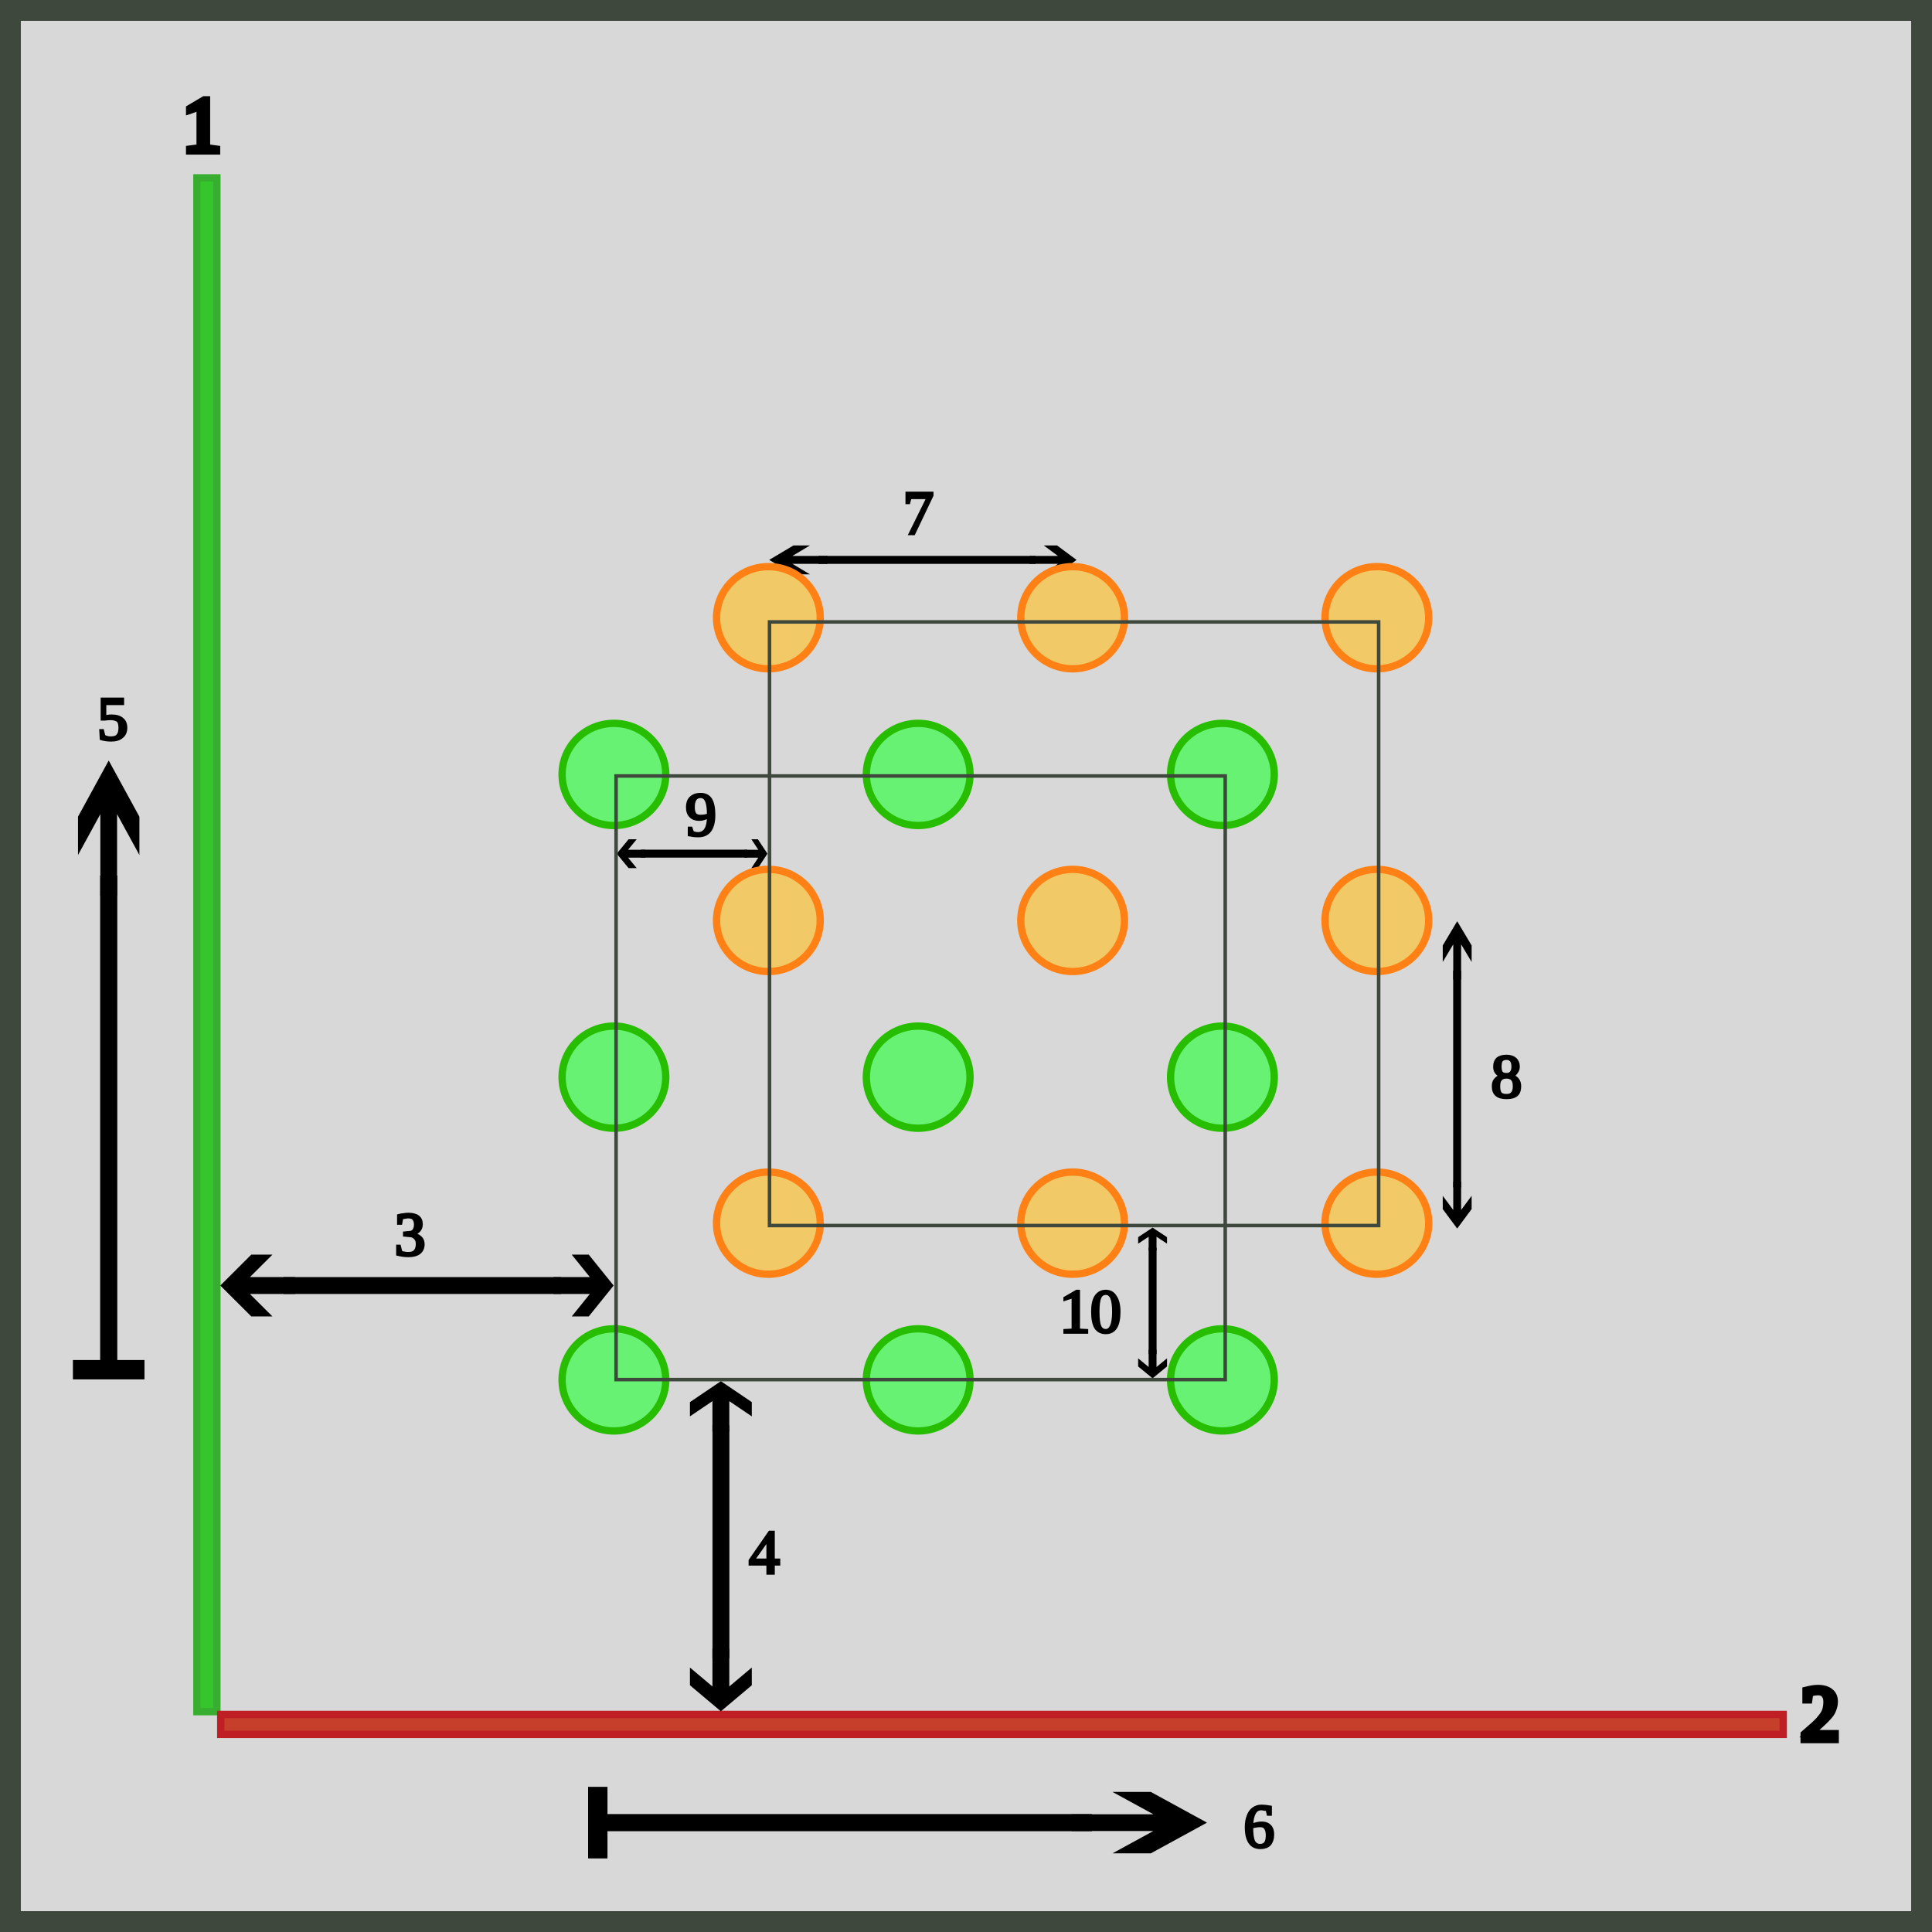
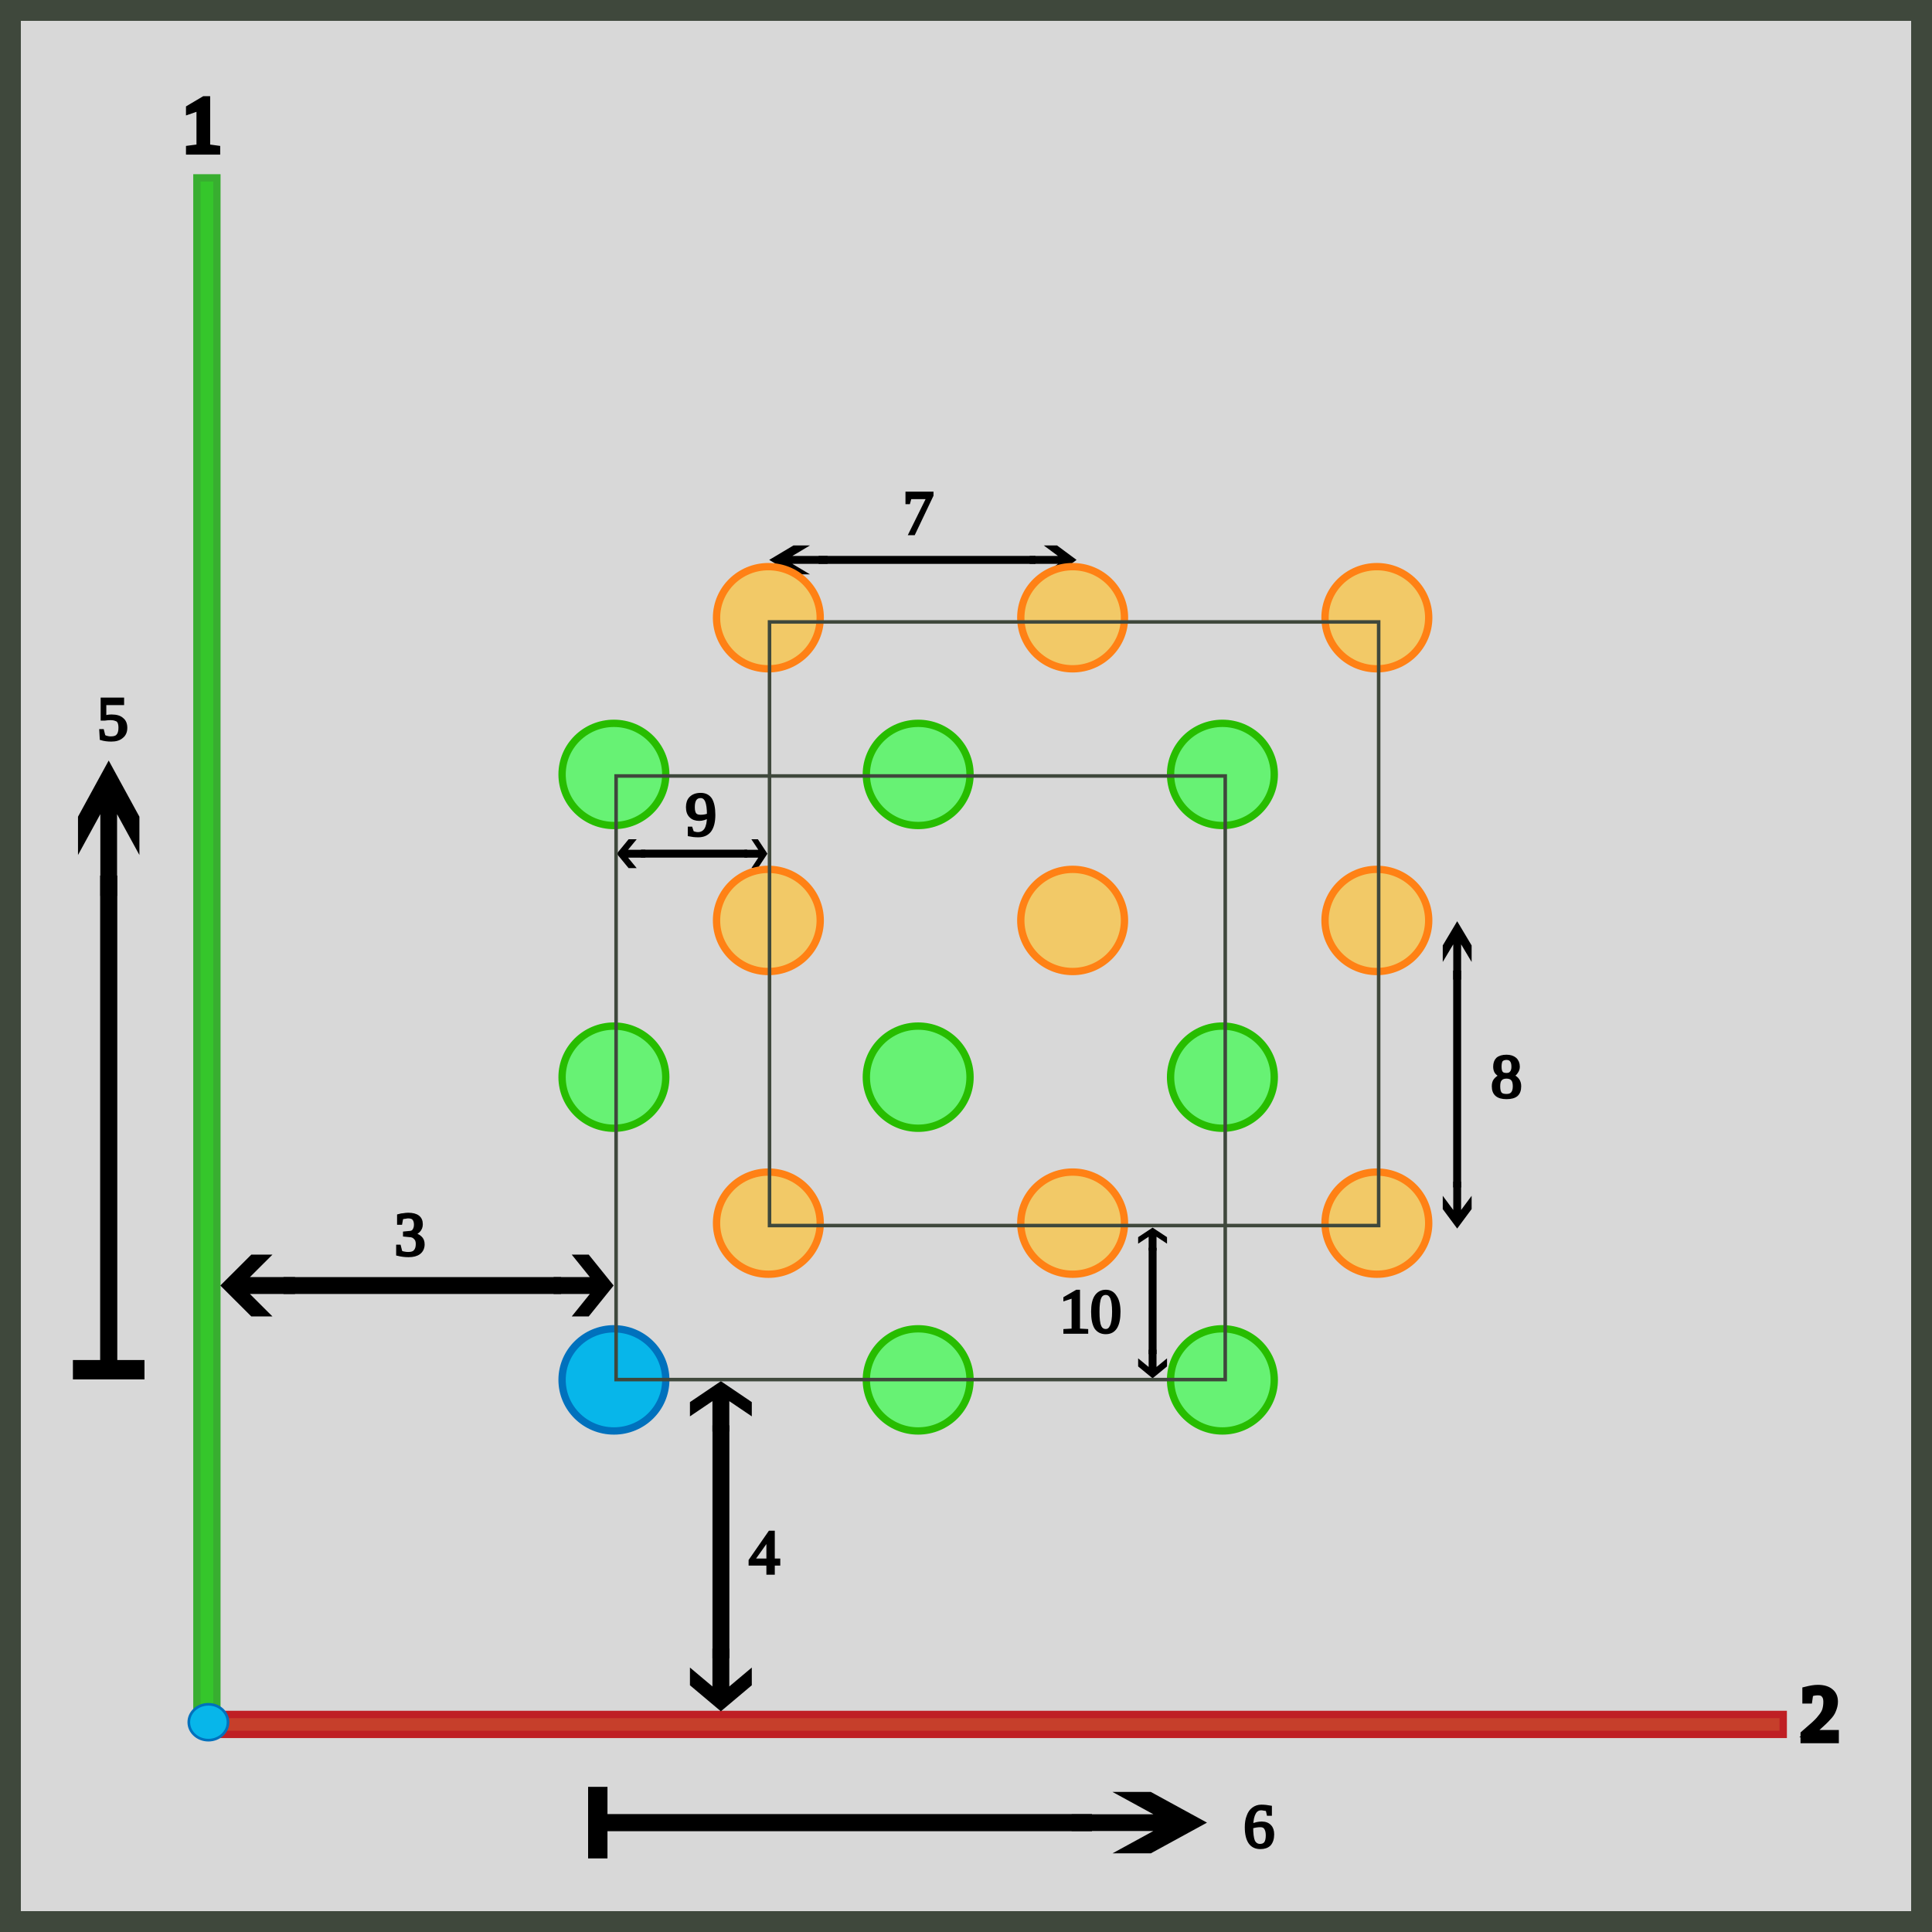
<svg xmlns="http://www.w3.org/2000/svg" xmlns:xlink="http://www.w3.org/1999/xlink" width="250" height="250" viewBox="0 0 66.146 66.146" version="1.1" id="svg1">
  <defs id="defs1">
    <symbol id="RightArrow">
      <path d="M 63,36 L 41,58 H 26 L 42,42 H 10 V 30 H 42 L 26,14 H 41 Z" style="stroke:none" id="path272" />
    </symbol>
  </defs>
  <g id="layer1">
    <rect style="fill:#d8d8d8;fill-opacity:1;stroke:#3f483c;stroke-width:0.714;stroke-opacity:1" id="rect1" width="65.432" height="65.432" x="0.357" y="0.357" />
    <ellipse style="fill:#67f274;fill-opacity:1;stroke:#27bd00;stroke-width:0.251;stroke-opacity:1" id="path1-0" cx="41.852" cy="47.243" rx="1.775" ry="1.749" />
    <rect style="fill:#35c62b;fill-opacity:1;stroke:#38ae30;stroke-width:0.25;stroke-opacity:1" id="rect3" width="0.685" height="52.514" x="6.741" y="6.089" />
    <rect style="fill:#c63f2b;fill-opacity:1;stroke:#bf1f24;stroke-width:0.252;stroke-opacity:1" id="rect3-3" width="0.683" height="53.494" x="58.698" y="-61.052" transform="rotate(90)" />
    <text xml:space="preserve" style="font-size:2.646px;fill:#000000;fill-opacity:1;stroke:#000000;stroke-width:0.25;stroke-opacity:1" x="6.258" y="5.166" id="text4">
      <tspan id="tspan4" style="font-size:2.646px;fill:#000000;fill-opacity:1;stroke:#000000;stroke-width:0.25;stroke-opacity:1" x="6.258" y="5.166">1</tspan>
    </text>
    <text xml:space="preserve" style="font-size:2.646px;fill:#000000;fill-opacity:1;stroke:#000000;stroke-width:0.25;stroke-opacity:1" x="61.66" y="59.557" id="text5">
      <tspan id="tspan5" style="stroke-width:0.25" x="61.66" y="59.557">2</tspan>
    </text>
    <g id="g17" transform="matrix(0.4709694,0,0,0.1819047,26.25756,37.0265)">
      <use xlink:href="#RightArrow" style="fill:#000000;stroke:#000000" id="use1" transform="matrix(0.08234015,0,0,0.2645833,-16.33169,28.88191)" />
      <use xlink:href="#RightArrow" style="fill:#000000;stroke:#000000" id="use1-2" transform="matrix(-0.1024579,0,0,0.2645833,-33.28138,28.88191)" />
      <rect style="fill:#000000;fill-opacity:1;stroke:#000000;stroke-width:0.124;stroke-opacity:1" id="rect17" width="20.056" height="3.051" x="-35.082" y="36.882" />
    </g>
    <g id="g17-3" transform="matrix(0,-0.3952893,0.1819047,0,17.69408,42.88268)">
      <use xlink:href="#RightArrow" style="fill:#000000;stroke:#000000" id="use1-6" transform="matrix(0.08234015,0,0,0.2645833,-16.33169,28.88191)" />
      <use xlink:href="#RightArrow" style="fill:#000000;stroke:#000000" id="use1-2-2" transform="matrix(-0.1024579,0,0,0.2645833,-33.28138,28.88191)" />
      <rect style="fill:#000000;fill-opacity:1;stroke:#000000;stroke-width:0.124;stroke-opacity:1" id="rect17-3" width="20.056" height="3.051" x="-35.082" y="36.882" />
    </g>
    <g id="g17-3-4" transform="matrix(0,-0.1804581,0.08492879,0,36.19915,40.01896)">
      <use xlink:href="#RightArrow" style="fill:#000000;stroke:#000000" id="use1-6-7" transform="matrix(0.08234015,0,0,0.2645833,-16.33169,28.88191)" />
      <use xlink:href="#RightArrow" style="fill:#000000;stroke:#000000" id="use1-2-2-5" transform="matrix(-0.1024579,0,0,0.2645833,-33.28138,28.88191)" />
      <rect style="fill:#000000;fill-opacity:1;stroke:#000000;stroke-width:0.124;stroke-opacity:1" id="rect17-3-9" width="20.056" height="3.051" x="-35.082" y="36.882" />
    </g>
    <g id="g17-3-4-7" transform="matrix(0.1804581,0,0,0.08492879,28.28549,25.96619)">
      <use xlink:href="#RightArrow" style="fill:#000000;stroke:#000000" id="use1-6-7-5" transform="matrix(0.08234015,0,0,0.2645833,-16.33169,28.88191)" />
      <use xlink:href="#RightArrow" style="fill:#000000;stroke:#000000" id="use1-2-2-5-5" transform="matrix(-0.1024579,0,0,0.2645833,-33.28138,28.88191)" />
      <rect style="fill:#000000;fill-opacity:1;stroke:#000000;stroke-width:0.124;stroke-opacity:1" id="rect17-3-9-9" width="20.056" height="3.051" x="-35.082" y="36.882" />
    </g>
    <g id="g17-3-4-7-6" transform="matrix(0.3680131,0,0,0.08492879,40.95889,15.90742)">
      <use xlink:href="#RightArrow" style="fill:#000000;stroke:#000000" id="use1-6-7-5-7" transform="matrix(0.08234015,0,0,0.2645833,-16.33169,28.88191)" />
      <use xlink:href="#RightArrow" style="fill:#000000;stroke:#000000" id="use1-2-2-5-5-3" transform="matrix(-0.1024579,0,0,0.2645833,-33.28138,28.88191)" />
      <rect style="fill:#000000;fill-opacity:1;stroke:#000000;stroke-width:0.124;stroke-opacity:1" id="rect17-3-9-9-4" width="20.056" height="3.051" x="-35.082" y="36.882" />
    </g>
    <g id="g17-3-4-7-6-7" transform="matrix(0,0.3680131,-0.08492879,0,53.15163,46.16331)">
      <use xlink:href="#RightArrow" style="fill:#000000;stroke:#000000" id="use1-6-7-5-7-0" transform="matrix(0.08234015,0,0,0.2645833,-16.33169,28.88191)" />
      <use xlink:href="#RightArrow" style="fill:#000000;stroke:#000000" id="use1-2-2-5-5-3-4" transform="matrix(-0.1024579,0,0,0.2645833,-33.28138,28.88191)" />
      <rect style="fill:#000000;fill-opacity:1;stroke:#000000;stroke-width:0.124;stroke-opacity:1" id="rect17-3-9-9-4-5" width="20.056" height="3.051" x="-35.082" y="36.882" />
    </g>
    <text xml:space="preserve" style="font-size:2.117px;fill:#000000;fill-opacity:1;stroke:#000000;stroke-width:0.1;stroke-opacity:1" x="13.503" y="42.978" id="text17">
      <tspan id="tspan17" style="stroke-width:0.1" x="13.503" y="42.978">3</tspan>
    </text>
-     <g id="g29">
-       <g id="g27">
-         <ellipse style="fill:#67f274;fill-opacity:1;stroke:#27bd00;stroke-width:0.251;stroke-opacity:1" id="path1" cx="21.019" cy="47.243" rx="1.775" ry="1.749" />
-         <ellipse style="fill:#67f274;fill-opacity:1;stroke:#27bd00;stroke-width:0.251;stroke-opacity:1" id="path1-4" cx="31.436" cy="47.243" rx="1.775" ry="1.749" />
-         <ellipse style="fill:#67f274;fill-opacity:1;stroke:#27bd00;stroke-width:0.251;stroke-opacity:1" id="path1-3" cx="21.019" cy="36.879" rx="1.775" ry="1.749" />
-         <ellipse style="fill:#67f274;fill-opacity:1;stroke:#27bd00;stroke-width:0.251;stroke-opacity:1" id="path1-4-8" cx="31.436" cy="36.879" rx="1.775" ry="1.749" />
-         <ellipse style="fill:#67f274;fill-opacity:1;stroke:#27bd00;stroke-width:0.251;stroke-opacity:1" id="path1-0-3" cx="41.852" cy="36.879" rx="1.775" ry="1.749" />
-         <ellipse style="fill:#67f274;fill-opacity:1;stroke:#27bd00;stroke-width:0.251;stroke-opacity:1" id="path1-09" cx="21.019" cy="26.514" rx="1.775" ry="1.749" />
-         <ellipse style="fill:#67f274;fill-opacity:1;stroke:#27bd00;stroke-width:0.251;stroke-opacity:1" id="path1-4-82" cx="31.436" cy="26.514" rx="1.775" ry="1.749" />
-         <ellipse style="fill:#67f274;fill-opacity:1;stroke:#27bd00;stroke-width:0.251;stroke-opacity:1" id="path1-0-0" cx="41.852" cy="26.514" rx="1.775" ry="1.749" />
-       </g>
-       <rect style="fill:#000000;fill-opacity:0;stroke:#3f483c;stroke-width:0.121;stroke-opacity:1" id="rect18" width="20.855" height="20.666" x="21.093" y="26.567" ry="0" />
-     </g>
+     <ellipse style="fill:#07b6ea;fill-opacity:1;stroke:#0071bd;stroke-width:0.251;stroke-opacity:1" id="path1" cx="21.019" cy="47.243" rx="1.775" ry="1.749" />
+     <ellipse style="fill:#07b6ea;fill-opacity:1;stroke:#0071bd;stroke-width:0.091;stroke-opacity:1" id="path1-1" cx="7.135" cy="58.964" rx="0.671" ry="0.614" />
+     <ellipse style="fill:#67f274;fill-opacity:1;stroke:#27bd00;stroke-width:0.251;stroke-opacity:1" id="path1-4" cx="31.436" cy="47.243" rx="1.775" ry="1.749" />
+     <ellipse style="fill:#67f274;fill-opacity:1;stroke:#27bd00;stroke-width:0.251;stroke-opacity:1" id="path1-3" cx="21.019" cy="36.879" rx="1.775" ry="1.749" />
+     <ellipse style="fill:#67f274;fill-opacity:1;stroke:#27bd00;stroke-width:0.251;stroke-opacity:1" id="path1-4-8" cx="31.436" cy="36.879" rx="1.775" ry="1.749" />
+     <ellipse style="fill:#67f274;fill-opacity:1;stroke:#27bd00;stroke-width:0.251;stroke-opacity:1" id="path1-0-3" cx="41.852" cy="36.879" rx="1.775" ry="1.749" />
+     <ellipse style="fill:#67f274;fill-opacity:1;stroke:#27bd00;stroke-width:0.251;stroke-opacity:1" id="path1-09" cx="21.019" cy="26.514" rx="1.775" ry="1.749" />
+     <ellipse style="fill:#67f274;fill-opacity:1;stroke:#27bd00;stroke-width:0.251;stroke-opacity:1" id="path1-4-82" cx="31.436" cy="26.514" rx="1.775" ry="1.749" />
+     <ellipse style="fill:#67f274;fill-opacity:1;stroke:#27bd00;stroke-width:0.251;stroke-opacity:1" id="path1-0-0" cx="41.852" cy="26.514" rx="1.775" ry="1.749" />
+     <rect style="fill:#000000;fill-opacity:0;stroke:#3f483c;stroke-width:0.121;stroke-opacity:1" id="rect18" width="20.855" height="20.666" x="21.093" y="26.567" ry="0" />
    <g id="g28">
      <ellipse style="fill:#f2c967;fill-opacity:1;stroke:#ff8115;stroke-width:0.251;stroke-opacity:1" id="path1-8" cx="26.307" cy="41.877" rx="1.775" ry="1.749" />
      <ellipse style="fill:#f2c967;fill-opacity:1;stroke:#ff8115;stroke-width:0.251;stroke-opacity:1" id="path1-4-1" cx="36.724" cy="41.877" rx="1.775" ry="1.749" />
      <ellipse style="fill:#f2c967;fill-opacity:1;stroke:#ff8115;stroke-width:0.251;stroke-opacity:1" id="path1-0-9" cx="47.14" cy="41.877" rx="1.775" ry="1.749" />
      <ellipse style="fill:#f2c967;fill-opacity:1;stroke:#ff8115;stroke-width:0.251;stroke-opacity:1" id="path1-3-7" cx="26.307" cy="31.513" rx="1.775" ry="1.749" />
      <ellipse style="fill:#f2c967;fill-opacity:1;stroke:#ff8115;stroke-width:0.251;stroke-opacity:1" id="path1-4-8-9" cx="36.724" cy="31.513" rx="1.775" ry="1.749" />
      <ellipse style="fill:#f2c967;fill-opacity:1;stroke:#ff8115;stroke-width:0.251;stroke-opacity:1" id="path1-0-3-6" cx="47.14" cy="31.513" rx="1.775" ry="1.749" />
      <ellipse style="fill:#f2c967;fill-opacity:1;stroke:#ff8115;stroke-width:0.251;stroke-opacity:1" id="path1-09-9" cx="26.307" cy="21.149" rx="1.775" ry="1.749" />
      <ellipse style="fill:#f2c967;fill-opacity:1;stroke:#ff8115;stroke-width:0.251;stroke-opacity:1" id="path1-4-82-9" cx="36.724" cy="21.149" rx="1.775" ry="1.749" />
      <ellipse style="fill:#f2c967;fill-opacity:1;stroke:#ff8115;stroke-width:0.251;stroke-opacity:1" id="path1-0-0-0" cx="47.14" cy="21.149" rx="1.775" ry="1.749" />
      <rect style="fill:#000000;fill-opacity:0;stroke:#3f483c;stroke-width:0.121;stroke-opacity:1" id="rect18-1" width="20.855" height="20.666" x="26.346" y="21.293" ry="0" />
    </g>
    <text xml:space="preserve" style="font-size:2.117px;fill:#000000;fill-opacity:1;stroke:#000000;stroke-width:0.1;stroke-opacity:1" x="25.634" y="53.864" id="text19">
      <tspan id="tspan19" style="fill:#000000;fill-opacity:1;stroke:#000000;stroke-width:0.1;stroke-opacity:1" x="25.634" y="53.864">4</tspan>
    </text>
    <text xml:space="preserve" style="font-size:2.117px;fill:#000000;fill-opacity:1;stroke:#000000;stroke-width:0.1;stroke-opacity:1" x="36.268" y="45.613" id="text20">
      <tspan id="tspan20" style="stroke-width:0.1" x="36.268" y="45.613">10</tspan>
    </text>
    <text xml:space="preserve" style="font-size:2.117px;fill:#000000;fill-opacity:1;stroke:#000000;stroke-width:0.1;stroke-opacity:1" x="23.473" y="28.6" id="text21">
      <tspan id="tspan21" style="stroke-width:0.1" x="23.473" y="28.6">9</tspan>
    </text>
    <text xml:space="preserve" style="font-size:2.117px;fill:#000000;fill-opacity:1;stroke:#000000;stroke-width:0.1;stroke-opacity:1" x="30.912" y="18.273" id="text22">
      <tspan id="tspan22" style="stroke-width:0.1" x="30.912" y="18.273">7</tspan>
    </text>
    <text xml:space="preserve" style="font-size:2.117px;fill:#000000;fill-opacity:1;stroke:#000000;stroke-width:0.1;stroke-opacity:1" x="51.046" y="37.566" id="text23">
      <tspan id="tspan23" style="stroke-width:0.1" x="51.046" y="37.566">8</tspan>
      <tspan style="stroke-width:0.1" x="51.046" y="40.211" id="tspan24" />
    </text>
    <g id="g25" transform="matrix(0,1.811997,-0.9928193,0,38.81849,58.61362)">
      <use xlink:href="#RightArrow" style="fill:#000000;stroke:#000000" id="use1-2-1" transform="matrix(-0.04825453,0,0,0.04812895,-14.93767,33.61794)" />
      <rect style="fill:#000000;fill-opacity:1;stroke:#000000;stroke-width:0.036;stroke-opacity:1" id="rect17-8" width="9.446" height="0.555" x="-15.786" y="35.073" />
      <rect style="fill:#000000;fill-opacity:1;stroke:#000000;stroke-width:0.072;stroke-opacity:1" id="rect25" width="0.294" height="2.396" x="-6.614" y="34.153" />
    </g>
    <g id="g25-3" transform="matrix(-1.811997,0,0,-0.9928193,8.748381,97.49851)">
      <use xlink:href="#RightArrow" style="fill:#000000;stroke:#000000" id="use1-2-1-0" transform="matrix(-0.04825453,0,0,0.04812895,-14.93767,33.61794)" />
      <rect style="fill:#000000;fill-opacity:1;stroke:#000000;stroke-width:0.036;stroke-opacity:1" id="rect17-8-5" width="9.446" height="0.555" x="-15.786" y="35.073" />
      <rect style="fill:#000000;fill-opacity:1;stroke:#000000;stroke-width:0.072;stroke-opacity:1" id="rect25-0" width="0.294" height="2.396" x="-6.614" y="34.153" />
    </g>
    <text xml:space="preserve" style="font-size:2.117px;fill:#000000;fill-opacity:1;stroke:#000000;stroke-width:0.1;stroke-opacity:1" x="3.326" y="25.324" id="text25">
      <tspan id="tspan25" style="stroke-width:0.1" x="3.326" y="25.324">5</tspan>
    </text>
    <text xml:space="preserve" style="font-size:2.117px;fill:#000000;fill-opacity:1;stroke:#000000;stroke-width:0.1;stroke-opacity:1" x="42.576" y="63.243" id="text26">
      <tspan id="tspan26" style="stroke-width:0.1" x="42.576" y="63.243">6</tspan>
      <tspan style="stroke-width:0.1" x="42.576" y="65.889" id="tspan27" />
    </text>
  </g>
</svg>
